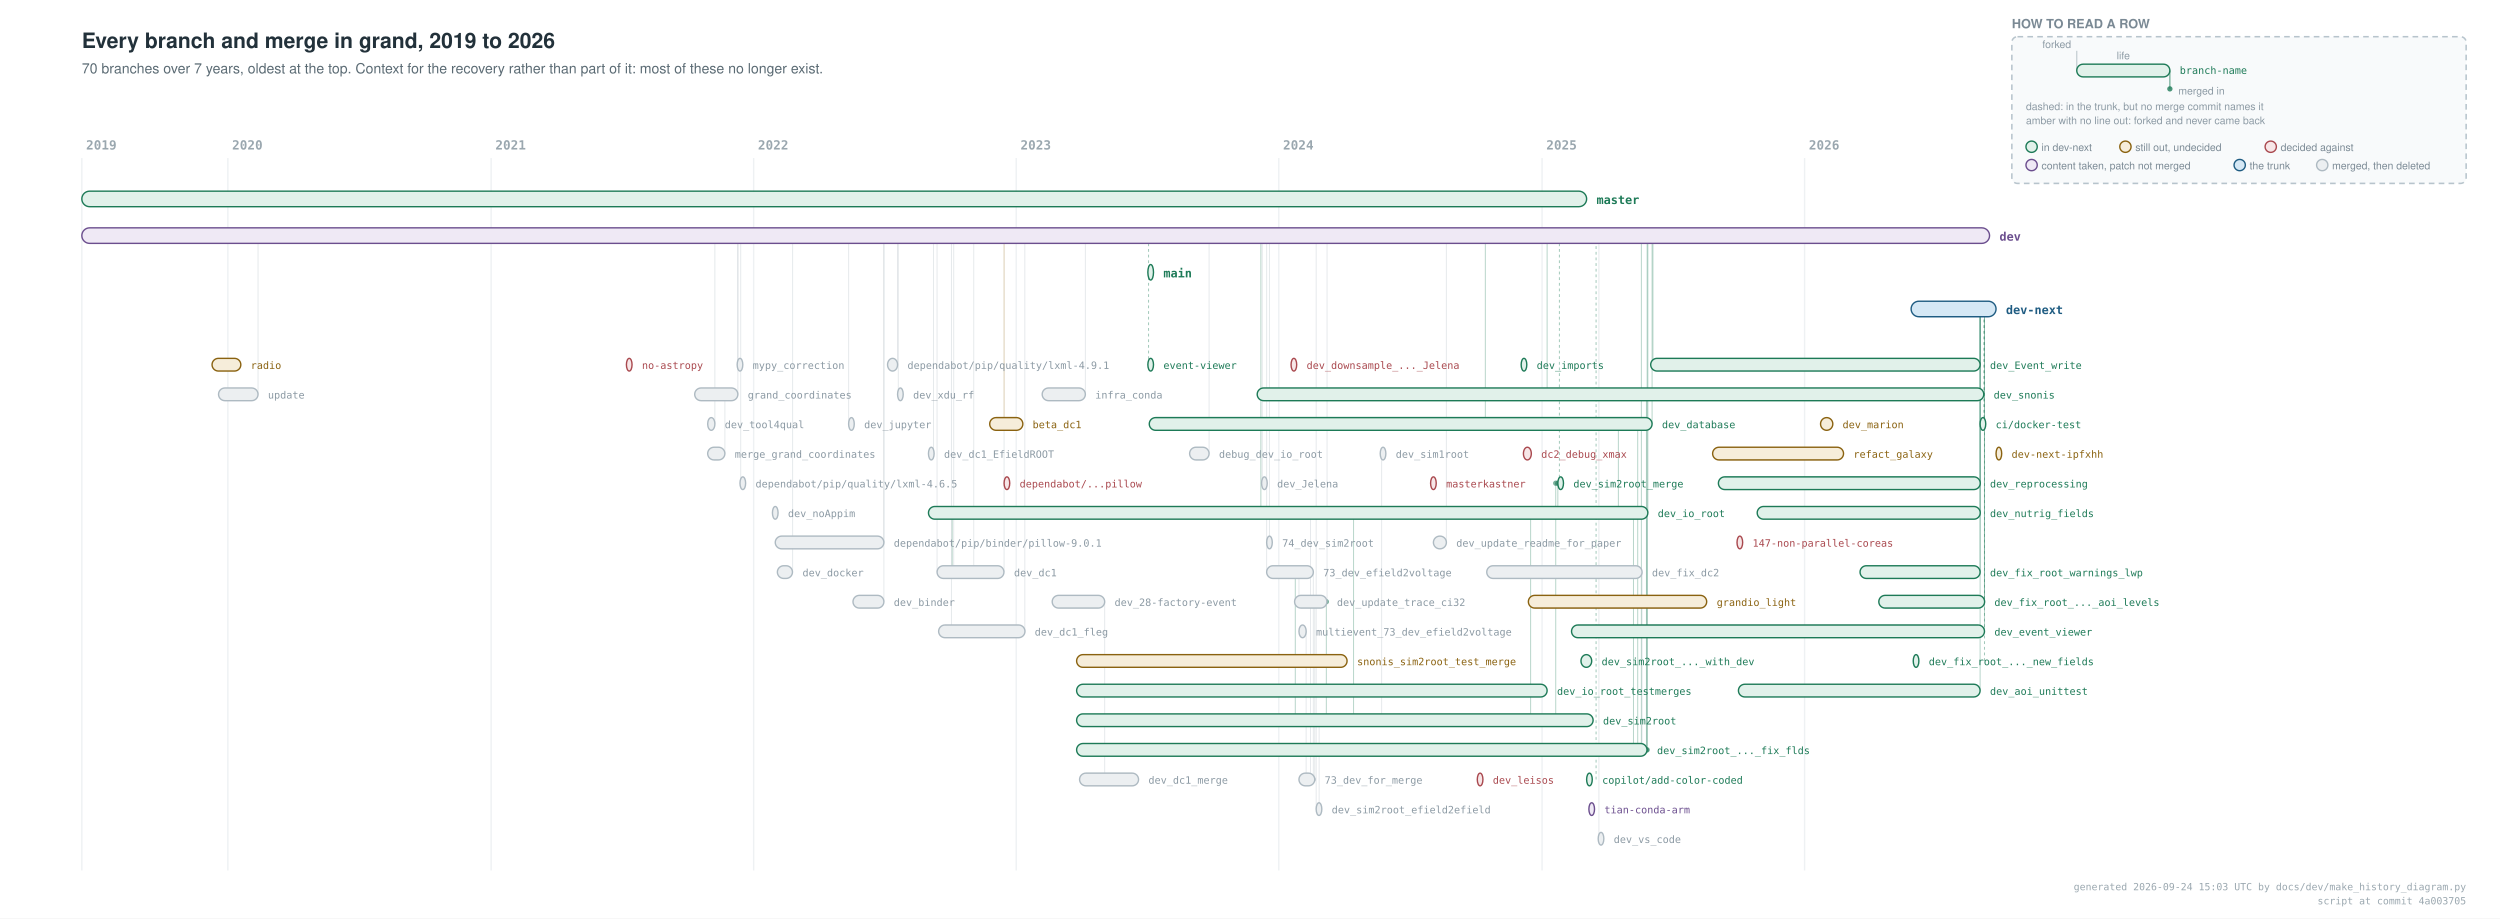
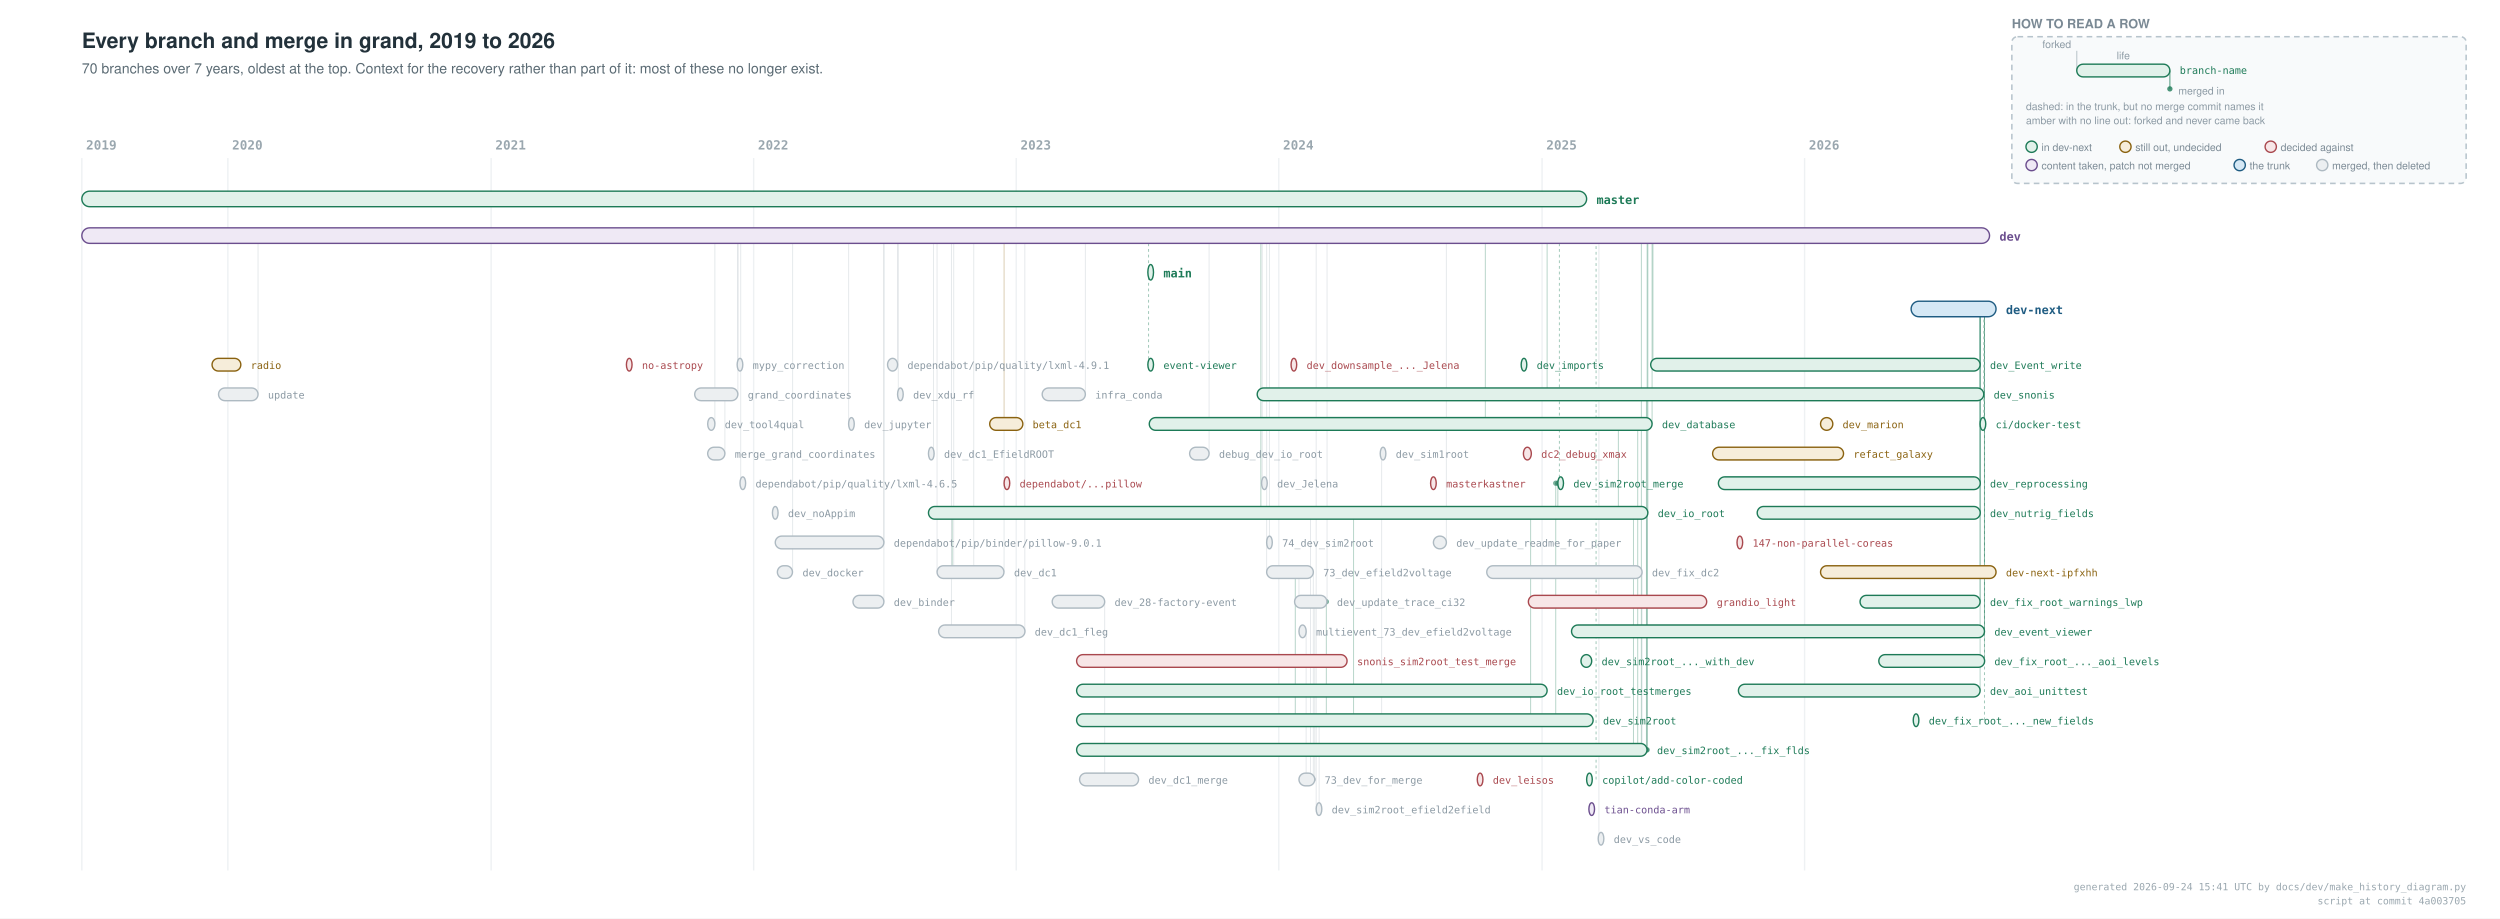
<svg xmlns="http://www.w3.org/2000/svg" viewBox="0 0 1772 651" width="1772" height="651" font-family="IBM Plex Sans, Helvetica, Arial, sans-serif">
  <rect width="1772" height="651" fill="#FFFFFF" />
  <text x="58" y="34" font-size="15" font-weight="600" fill="#22313A">Every branch and merge in grand, 2019 to 2026</text>
  <text x="58" y="52" font-size="10" fill="#5A6A73">70 branches over 7 years, oldest at the top. Context for the recovery rather than part of it: most of these no longer exist.</text>
  <line x1="58.0" y1="112" x2="58.0" y2="617" stroke="#EEF1F3" stroke-width="1" />
  <text x="61.0" y="106" font-family="IBM Plex Mono, monospace" font-size="9" font-weight="600" fill="#9AA7AF">2019</text>
  <line x1="161.5" y1="112" x2="161.5" y2="617" stroke="#EEF1F3" stroke-width="1" />
  <text x="164.5" y="106" font-family="IBM Plex Mono, monospace" font-size="9" font-weight="600" fill="#9AA7AF">2020</text>
  <line x1="348.1" y1="112" x2="348.1" y2="617" stroke="#EEF1F3" stroke-width="1" />
  <text x="351.1" y="106" font-family="IBM Plex Mono, monospace" font-size="9" font-weight="600" fill="#9AA7AF">2021</text>
  <line x1="534.2" y1="112" x2="534.2" y2="617" stroke="#EEF1F3" stroke-width="1" />
  <text x="537.2" y="106" font-family="IBM Plex Mono, monospace" font-size="9" font-weight="600" fill="#9AA7AF">2022</text>
  <line x1="720.3" y1="112" x2="720.3" y2="617" stroke="#EEF1F3" stroke-width="1" />
  <text x="723.3" y="106" font-family="IBM Plex Mono, monospace" font-size="9" font-weight="600" fill="#9AA7AF">2023</text>
  <line x1="906.4" y1="112" x2="906.4" y2="617" stroke="#EEF1F3" stroke-width="1" />
  <text x="909.4" y="106" font-family="IBM Plex Mono, monospace" font-size="9" font-weight="600" fill="#9AA7AF">2024</text>
  <line x1="1093.0" y1="112" x2="1093.0" y2="617" stroke="#EEF1F3" stroke-width="1" />
  <text x="1096.0" y="106" font-family="IBM Plex Mono, monospace" font-size="9" font-weight="600" fill="#9AA7AF">2025</text>
  <line x1="1279.1" y1="112" x2="1279.1" y2="617" stroke="#EEF1F3" stroke-width="1" />
  <text x="1282.1" y="106" font-family="IBM Plex Mono, monospace" font-size="9" font-weight="600" fill="#9AA7AF">2026</text>
  <path d="M 182.9 279.5 L 182.9 167.0" stroke="#AEBAC2" stroke-width="0.7" fill="none" opacity="0.32" />
  <circle cx="182.9" cy="167.0" r="1.9" fill="#AEBAC2" opacity="0.6" />
  <path d="M 506.7 300.5 L 506.7 167.0" stroke="#AEBAC2" stroke-width="0.7" fill="none" opacity="0.32" />
  <circle cx="506.7" cy="167.0" r="1.9" fill="#AEBAC2" opacity="0.6" />
  <path d="M 523.0 279.5 L 523.0 167.0" stroke="#AEBAC2" stroke-width="0.7" fill="none" opacity="0.32" />
  <circle cx="523.0" cy="167.0" r="1.9" fill="#AEBAC2" opacity="0.6" />
  <path d="M 513.8 321.5 L 513.8 279.5" stroke="#AEBAC2" stroke-width="0.7" fill="none" opacity="0.32" />
  <circle cx="513.8" cy="279.5" r="1.9" fill="#AEBAC2" opacity="0.6" />
  <path d="M 523.0 258.5 L 523.0 167.0" stroke="#AEBAC2" stroke-width="0.7" fill="none" opacity="0.32" />
  <circle cx="523.0" cy="167.0" r="1.9" fill="#AEBAC2" opacity="0.6" />
  <path d="M 525.0 342.5 L 525.0 167.0" stroke="#AEBAC2" stroke-width="0.7" fill="none" opacity="0.32" />
  <circle cx="525.0" cy="167.0" r="1.9" fill="#AEBAC2" opacity="0.6" />
  <path d="M 561.8 405.5 L 561.8 167.0" stroke="#AEBAC2" stroke-width="0.7" fill="none" opacity="0.32" />
  <circle cx="561.8" cy="167.0" r="1.9" fill="#AEBAC2" opacity="0.6" />
  <path d="M 601.5 300.5 L 601.5 167.0" stroke="#AEBAC2" stroke-width="0.7" fill="none" opacity="0.32" />
  <circle cx="601.5" cy="167.0" r="1.9" fill="#AEBAC2" opacity="0.6" />
  <path d="M 626.5 426.5 L 626.5 167.0" stroke="#AEBAC2" stroke-width="0.7" fill="none" opacity="0.32" />
  <circle cx="626.5" cy="167.0" r="1.9" fill="#AEBAC2" opacity="0.6" />
  <path d="M 626.5 384.5 L 626.5 167.0" stroke="#AEBAC2" stroke-width="0.7" fill="none" opacity="0.32" />
  <circle cx="626.5" cy="167.0" r="1.9" fill="#AEBAC2" opacity="0.6" />
  <path d="M 636.2 258.5 L 636.2 167.0" stroke="#AEBAC2" stroke-width="0.7" fill="none" opacity="0.32" />
  <circle cx="636.2" cy="167.0" r="1.9" fill="#AEBAC2" opacity="0.6" />
  <path d="M 636.7 279.5 L 636.7 167.0" stroke="#AEBAC2" stroke-width="0.7" fill="none" opacity="0.32" />
  <circle cx="636.7" cy="167.0" r="1.9" fill="#AEBAC2" opacity="0.6" />
  <path d="M 674.9 363.5 L 674.9 405.5" stroke="#1D7A57" stroke-width="0.7" fill="none" opacity="0.32" />
  <circle cx="674.9" cy="405.5" r="1.9" fill="#1D7A57" opacity="0.6" />
  <path d="M 661.7 321.5 L 661.7 167.0" stroke="#AEBAC2" stroke-width="0.7" fill="none" opacity="0.32" />
  <circle cx="661.7" cy="167.0" r="1.9" fill="#AEBAC2" opacity="0.6" />
  <path d="M 664.2 405.5 L 664.2 167.0" stroke="#AEBAC2" stroke-width="0.7" fill="none" opacity="0.32" />
  <circle cx="664.2" cy="167.0" r="1.9" fill="#AEBAC2" opacity="0.6" />
  <path d="M 674.4 447.5 L 674.4 167.0" stroke="#AEBAC2" stroke-width="0.7" fill="none" opacity="0.32" />
  <circle cx="674.4" cy="167.0" r="1.9" fill="#AEBAC2" opacity="0.6" />
  <path d="M 676.0 405.5 L 676.0 167.0" stroke="#AEBAC2" stroke-width="0.7" fill="none" opacity="0.32" />
  <circle cx="676.0" cy="167.0" r="1.9" fill="#AEBAC2" opacity="0.6" />
  <path d="M 690.2 405.5 L 690.2 167.0" stroke="#AEBAC2" stroke-width="0.7" fill="none" opacity="0.32" />
  <circle cx="690.2" cy="167.0" r="1.9" fill="#AEBAC2" opacity="0.6" />
  <path d="M 711.7 405.5 L 711.7 300.5" stroke="#AEBAC2" stroke-width="0.7" fill="none" opacity="0.32" />
  <circle cx="711.7" cy="300.5" r="1.9" fill="#AEBAC2" opacity="0.6" />
  <path d="M 711.7 300.5 L 711.7 167.0" stroke="#8A6210" stroke-width="0.7" fill="none" opacity="0.32" />
  <circle cx="711.7" cy="167.0" r="1.9" fill="#8A6210" opacity="0.6" />
  <path d="M 726.4 447.5 L 726.4 167.0" stroke="#AEBAC2" stroke-width="0.7" fill="none" opacity="0.32" />
  <circle cx="726.4" cy="167.0" r="1.9" fill="#AEBAC2" opacity="0.6" />
  <path d="M 769.3 279.5 L 769.3 167.0" stroke="#AEBAC2" stroke-width="0.7" fill="none" opacity="0.32" />
  <circle cx="769.3" cy="167.0" r="1.9" fill="#AEBAC2" opacity="0.6" />
  <path d="M 783.0 426.5 L 783.0 552.5" stroke="#AEBAC2" stroke-width="0.7" fill="none" opacity="0.32" />
  <circle cx="783.0" cy="552.5" r="1.9" fill="#AEBAC2" opacity="0.6" />
  <path d="M 1084.9 510.5 L 1084.9 363.5" stroke="#1D7A57" stroke-width="0.7" fill="none" opacity="0.32" />
  <circle cx="1084.9" cy="363.5" r="1.9" fill="#1D7A57" opacity="0.6" />
  <path d="M 1147.1 363.5 L 1147.1 300.5" stroke="#1D7A57" stroke-width="0.7" fill="none" opacity="0.32" />
  <circle cx="1147.1" cy="300.5" r="1.9" fill="#1D7A57" opacity="0.6" />
  <path d="M 857.0 321.5 L 857.0 167.0" stroke="#AEBAC2" stroke-width="0.7" fill="none" opacity="0.32" />
  <circle cx="857.0" cy="167.0" r="1.9" fill="#AEBAC2" opacity="0.6" />
  <path d="M 893.7 363.5 L 893.7 167.0" stroke="#1D7A57" stroke-width="0.7" fill="none" opacity="0.32" />
  <circle cx="893.7" cy="167.0" r="1.9" fill="#1D7A57" opacity="0.6" />
  <path d="M 894.7 342.5 L 894.7 167.0" stroke="#AEBAC2" stroke-width="0.7" fill="none" opacity="0.32" />
  <circle cx="894.7" cy="167.0" r="1.9" fill="#AEBAC2" opacity="0.6" />
  <path d="M 897.8 405.5 L 897.8 167.0" stroke="#AEBAC2" stroke-width="0.7" fill="none" opacity="0.32" />
  <circle cx="897.8" cy="167.0" r="1.9" fill="#AEBAC2" opacity="0.6" />
  <path d="M 899.8 384.5 L 899.8 167.0" stroke="#AEBAC2" stroke-width="0.7" fill="none" opacity="0.32" />
  <circle cx="899.8" cy="167.0" r="1.9" fill="#AEBAC2" opacity="0.6" />
  <path d="M 1052.8 300.5 L 1052.8 167.0" stroke="#1D7A57" stroke-width="0.7" fill="none" opacity="0.32" />
  <circle cx="1052.8" cy="167.0" r="1.9" fill="#1D7A57" opacity="0.6" />
  <path d="M 918.1 510.5 L 918.1 405.5" stroke="#1D7A57" stroke-width="0.7" fill="none" opacity="0.32" />
  <circle cx="918.1" cy="405.5" r="1.9" fill="#1D7A57" opacity="0.6" />
  <path d="M 920.7 405.5 L 920.7 426.5" stroke="#AEBAC2" stroke-width="0.7" fill="none" opacity="0.32" />
  <circle cx="920.7" cy="426.5" r="1.9" fill="#AEBAC2" opacity="0.6" />
  <path d="M 925.8 447.5 L 925.8 552.5" stroke="#AEBAC2" stroke-width="0.7" fill="none" opacity="0.32" />
  <circle cx="925.8" cy="552.5" r="1.9" fill="#AEBAC2" opacity="0.6" />
  <path d="M 928.9 552.5 L 928.9 363.5" stroke="#AEBAC2" stroke-width="0.7" fill="none" opacity="0.32" />
  <circle cx="928.9" cy="363.5" r="1.9" fill="#AEBAC2" opacity="0.6" />
  <path d="M 930.9 405.5 L 930.9 552.5" stroke="#AEBAC2" stroke-width="0.7" fill="none" opacity="0.32" />
  <circle cx="930.9" cy="552.5" r="1.9" fill="#AEBAC2" opacity="0.6" />
  <path d="M 931.9 552.5 L 931.9 426.5" stroke="#AEBAC2" stroke-width="0.7" fill="none" opacity="0.32" />
  <circle cx="931.9" cy="426.5" r="1.9" fill="#AEBAC2" opacity="0.6" />
  <path d="M 940.1 510.5 L 940.1 426.5" stroke="#1D7A57" stroke-width="0.7" fill="none" opacity="0.32" />
  <circle cx="940.1" cy="426.5" r="1.9" fill="#1D7A57" opacity="0.6" />
  <path d="M 932.9 573.5 L 932.9 167.0" stroke="#AEBAC2" stroke-width="0.7" fill="none" opacity="0.32" />
  <circle cx="932.9" cy="167.0" r="1.9" fill="#AEBAC2" opacity="0.6" />
  <path d="M 935.0 573.5 L 935.0 510.5" stroke="#AEBAC2" stroke-width="0.7" fill="none" opacity="0.32" />
  <circle cx="935.0" cy="510.5" r="1.9" fill="#AEBAC2" opacity="0.6" />
  <path d="M 940.6 426.5 L 940.6 167.0" stroke="#AEBAC2" stroke-width="0.7" fill="none" opacity="0.32" />
  <circle cx="940.6" cy="167.0" r="1.9" fill="#AEBAC2" opacity="0.6" />
  <path d="M 959.4 363.5 L 959.4 510.5" stroke="#1D7A57" stroke-width="0.7" fill="none" opacity="0.32" />
  <circle cx="959.4" cy="510.5" r="1.9" fill="#1D7A57" opacity="0.6" />
  <path d="M 979.3 321.5 L 979.3 510.5" stroke="#AEBAC2" stroke-width="0.7" fill="none" opacity="0.32" />
  <circle cx="979.3" cy="510.5" r="1.9" fill="#AEBAC2" opacity="0.6" />
  <path d="M 1025.2 384.5 L 1025.2 167.0" stroke="#AEBAC2" stroke-width="0.7" fill="none" opacity="0.32" />
  <circle cx="1025.2" cy="167.0" r="1.9" fill="#AEBAC2" opacity="0.6" />
  <path d="M 1096.6 279.5 L 1096.6 167.0" stroke="#1D7A57" stroke-width="0.7" fill="none" opacity="0.32" />
  <circle cx="1096.6" cy="167.0" r="1.9" fill="#1D7A57" opacity="0.6" />
  <path d="M 1104.2 363.5 L 1104.2 342.5" stroke="#1D7A57" stroke-width="0.7" fill="none" opacity="0.32" />
  <circle cx="1104.2" cy="342.5" r="1.9" fill="#1D7A57" opacity="0.6" />
  <path d="M 1102.7 510.5 L 1102.7 342.5" stroke="#1D7A57" stroke-width="0.7" fill="none" opacity="0.32" />
  <circle cx="1102.7" cy="342.5" r="1.9" fill="#1D7A57" opacity="0.6" />
  <path d="M 1167.5 363.5 L 1167.5 531.5" stroke="#1D7A57" stroke-width="0.7" fill="none" opacity="0.32" />
  <circle cx="1167.5" cy="531.5" r="1.9" fill="#1D7A57" opacity="0.6" />
  <path d="M 1167.0 279.5 L 1167.0 531.5" stroke="#1D7A57" stroke-width="0.7" fill="none" opacity="0.32" />
  <circle cx="1167.0" cy="531.5" r="1.9" fill="#1D7A57" opacity="0.6" />
  <path d="M 1133.3 594.5 L 1133.3 167.0" stroke="#AEBAC2" stroke-width="0.7" fill="none" opacity="0.32" />
  <circle cx="1133.3" cy="167.0" r="1.9" fill="#AEBAC2" opacity="0.6" />
  <path d="M 1157.8 531.5 L 1157.8 363.5" stroke="#1D7A57" stroke-width="0.7" fill="none" opacity="0.32" />
  <circle cx="1157.8" cy="363.5" r="1.9" fill="#1D7A57" opacity="0.6" />
  <path d="M 1160.8 531.5 L 1160.8 300.5" stroke="#1D7A57" stroke-width="0.7" fill="none" opacity="0.32" />
  <circle cx="1160.8" cy="300.5" r="1.9" fill="#1D7A57" opacity="0.6" />
  <path d="M 1163.4 531.5 L 1163.4 167.0" stroke="#1D7A57" stroke-width="0.7" fill="none" opacity="0.32" />
  <circle cx="1163.4" cy="167.0" r="1.9" fill="#1D7A57" opacity="0.6" />
  <path d="M 1163.9 405.5 L 1163.9 531.5" stroke="#AEBAC2" stroke-width="0.7" fill="none" opacity="0.32" />
  <circle cx="1163.9" cy="531.5" r="1.9" fill="#AEBAC2" opacity="0.6" />
  <path d="M 1167.5 531.5 L 1167.5 167.0" stroke="#1D7A57" stroke-width="0.7" fill="none" opacity="0.32" />
  <circle cx="1167.5" cy="167.0" r="1.9" fill="#1D7A57" opacity="0.6" />
  <path d="M 1168.0 363.5 L 1168.0 167.0" stroke="#1D7A57" stroke-width="0.7" fill="none" opacity="0.32" />
  <circle cx="1168.0" cy="167.0" r="1.9" fill="#1D7A57" opacity="0.6" />
  <path d="M 1171.6 258.5 L 1171.6 167.0" stroke="#1D7A57" stroke-width="0.7" fill="none" opacity="0.32" />
  <circle cx="1171.6" cy="167.0" r="1.9" fill="#1D7A57" opacity="0.6" />
  <path d="M 1171.0 300.5 L 1171.0 167.0" stroke="#1D7A57" stroke-width="0.7" fill="none" opacity="0.32" />
  <circle cx="1171.0" cy="167.0" r="1.9" fill="#1D7A57" opacity="0.6" />
-   <path d="M 1403.5 405.5 L 1403.5 219.0" stroke="#1D7A57" stroke-width="0.7" fill="none" opacity="0.32" />
+   <path d="M 1403.5 426.5 L 1403.5 219.0" stroke="#1D7A57" stroke-width="0.7" fill="none" opacity="0.32" />
  <circle cx="1403.5" cy="219.0" r="1.9" fill="#1D7A57" opacity="0.6" />
  <path d="M 1403.5 363.5 L 1403.5 219.0" stroke="#1D7A57" stroke-width="0.7" fill="none" opacity="0.32" />
  <circle cx="1403.5" cy="219.0" r="1.9" fill="#1D7A57" opacity="0.6" />
  <path d="M 1403.5 342.5 L 1403.5 219.0" stroke="#1D7A57" stroke-width="0.7" fill="none" opacity="0.32" />
  <circle cx="1403.5" cy="219.0" r="1.9" fill="#1D7A57" opacity="0.6" />
  <path d="M 1403.5 258.5 L 1403.5 219.0" stroke="#1D7A57" stroke-width="0.7" fill="none" opacity="0.32" />
  <circle cx="1403.5" cy="219.0" r="1.9" fill="#1D7A57" opacity="0.6" />
  <path d="M 1403.5 489.5 L 1403.5 219.0" stroke="#1D7A57" stroke-width="0.7" fill="none" opacity="0.32" />
  <circle cx="1403.5" cy="219.0" r="1.9" fill="#1D7A57" opacity="0.6" />
-   <path d="M 1406.6 426.5 L 1406.6 219.0" stroke="#1D7A57" stroke-width="0.7" fill="none" opacity="0.32" />
+   <path d="M 1406.6 468.5 L 1406.6 219.0" stroke="#1D7A57" stroke-width="0.7" fill="none" opacity="0.32" />
  <circle cx="1406.6" cy="219.0" r="1.9" fill="#1D7A57" opacity="0.6" />
  <path d="M 1406.6 447.5 L 1406.6 219.0" stroke="#1D7A57" stroke-width="0.7" fill="none" opacity="0.32" />
  <circle cx="1406.6" cy="219.0" r="1.9" fill="#1D7A57" opacity="0.6" />
  <path d="M 814.1 258.5 L 814.1 167.0" stroke="#1D7A57" stroke-width="0.7" stroke-dasharray="2 2" fill="none" opacity="0.42" />
  <path d="M 1105.3 342.5 L 1105.3 167.0" stroke="#1D7A57" stroke-width="0.7" stroke-dasharray="2 2" fill="none" opacity="0.42" />
  <path d="M 1131.3 552.5 L 1131.3 167.0" stroke="#1D7A57" stroke-width="0.7" stroke-dasharray="2 2" fill="none" opacity="0.42" />
-   <path d="M 1406.6 468.5 L 1406.6 219.0" stroke="#1D7A57" stroke-width="0.7" stroke-dasharray="2 2" fill="none" opacity="0.42" />
+   <path d="M 1406.6 510.5 L 1406.6 219.0" stroke="#1D7A57" stroke-width="0.7" stroke-dasharray="2 2" fill="none" opacity="0.42" />
  <path d="M 1406.1 300.5 L 1406.1 219.0" stroke="#1D7A57" stroke-width="0.7" stroke-dasharray="2 2" fill="none" opacity="0.42" />
  <rect x="58.0" y="135.5" width="1066.6" height="11" rx="5.5" fill="#E1F1EA" stroke="#1D7A57" stroke-width="1" />
  <text x="1131.6" y="144.6" font-family="IBM Plex Mono, monospace" font-size="8.4" font-weight="600" fill="#1D7A57">master</text>
  <rect x="58.0" y="161.5" width="1352.2" height="11" rx="5.5" fill="#EFE9F5" stroke="#6B4E8E" stroke-width="1" />
  <text x="1417.2" y="170.6" font-family="IBM Plex Mono, monospace" font-size="8.4" font-weight="600" fill="#6B4E8E">dev</text>
  <rect x="813.6" y="187.5" width="4.0" height="11" rx="5.5" fill="#E1F1EA" stroke="#1D7A57" stroke-width="1" />
  <text x="824.6" y="196.6" font-family="IBM Plex Mono, monospace" font-size="8.4" font-weight="600" fill="#1D7A57">main</text>
  <rect x="1354.6" y="213.5" width="60.2" height="11" rx="5.5" fill="#D5E8F5" stroke="#1F5C82" stroke-width="1" />
  <text x="1421.8" y="222.6" font-family="IBM Plex Mono, monospace" font-size="8.4" font-weight="600" fill="#1F5C82">dev-next</text>
  <rect x="150.3" y="254.0" width="20.4" height="9" rx="4.5" fill="#F6EDDA" stroke="#8A6210" stroke-width="1" />
  <text x="177.7" y="261.5" font-family="IBM Plex Mono, monospace" font-size="7.2" font-weight="500" fill="#8A6210">radio</text>
  <rect x="154.9" y="275.0" width="28.0" height="9" rx="4.5" fill="#ECEFF1" stroke="#AEBAC2" stroke-width="1" />
  <text x="189.9" y="282.5" font-family="IBM Plex Mono, monospace" font-size="7.2" font-weight="500" fill="#8B99A3">update</text>
  <rect x="444.0" y="254.0" width="4.0" height="9" rx="4.5" fill="#F7E6E7" stroke="#A9484E" stroke-width="1" />
  <text x="455.0" y="261.5" font-family="IBM Plex Mono, monospace" font-size="7.2" font-weight="500" fill="#A9484E">no-astropy</text>
  <rect x="492.4" y="275.0" width="30.6" height="9" rx="4.5" fill="#ECEFF1" stroke="#AEBAC2" stroke-width="1" />
  <text x="530.0" y="282.5" font-family="IBM Plex Mono, monospace" font-size="7.2" font-weight="500" fill="#8B99A3">grand_coordinates</text>
  <rect x="501.6" y="296.0" width="5.1" height="9" rx="4.5" fill="#ECEFF1" stroke="#AEBAC2" stroke-width="1" />
  <text x="513.7" y="303.5" font-family="IBM Plex Mono, monospace" font-size="7.2" font-weight="500" fill="#8B99A3">dev_tool4qual</text>
  <rect x="501.6" y="317.0" width="12.2" height="9" rx="4.5" fill="#ECEFF1" stroke="#AEBAC2" stroke-width="1" />
  <text x="520.8" y="324.5" font-family="IBM Plex Mono, monospace" font-size="7.2" font-weight="500" fill="#8B99A3">merge_grand_coordinates</text>
  <rect x="522.5" y="254.0" width="4.0" height="9" rx="4.5" fill="#ECEFF1" stroke="#AEBAC2" stroke-width="1" />
  <text x="533.5" y="261.5" font-family="IBM Plex Mono, monospace" font-size="7.2" font-weight="500" fill="#8B99A3">mypy_correction</text>
  <rect x="524.5" y="338.0" width="4.0" height="9" rx="4.5" fill="#ECEFF1" stroke="#AEBAC2" stroke-width="1" />
  <text x="535.5" y="345.5" font-family="IBM Plex Mono, monospace" font-size="7.2" font-weight="500" fill="#8B99A3">dependabot/pip/quality/lxml-4.6.5</text>
  <rect x="547.5" y="359.0" width="4.0" height="9" rx="4.5" fill="#ECEFF1" stroke="#AEBAC2" stroke-width="1" />
  <text x="558.5" y="366.5" font-family="IBM Plex Mono, monospace" font-size="7.2" font-weight="500" fill="#8B99A3">dev_noAppim</text>
  <rect x="549.5" y="380.0" width="77.0" height="9" rx="4.5" fill="#ECEFF1" stroke="#AEBAC2" stroke-width="1" />
  <text x="633.5" y="387.5" font-family="IBM Plex Mono, monospace" font-size="7.2" font-weight="500" fill="#8B99A3">dependabot/pip/binder/pillow-9.0.1</text>
  <rect x="551.0" y="401.0" width="10.7" height="9" rx="4.5" fill="#ECEFF1" stroke="#AEBAC2" stroke-width="1" />
  <text x="568.8" y="408.5" font-family="IBM Plex Mono, monospace" font-size="7.2" font-weight="500" fill="#8B99A3">dev_docker</text>
  <rect x="601.5" y="296.0" width="4.0" height="9" rx="4.5" fill="#ECEFF1" stroke="#AEBAC2" stroke-width="1" />
  <text x="612.5" y="303.5" font-family="IBM Plex Mono, monospace" font-size="7.2" font-weight="500" fill="#8B99A3">dev_jupyter</text>
  <rect x="604.6" y="422.0" width="21.9" height="9" rx="4.5" fill="#ECEFF1" stroke="#AEBAC2" stroke-width="1" />
  <text x="633.5" y="429.5" font-family="IBM Plex Mono, monospace" font-size="7.2" font-weight="500" fill="#8B99A3">dev_binder</text>
  <rect x="629.1" y="254.0" width="7.1" height="9" rx="4.5" fill="#ECEFF1" stroke="#AEBAC2" stroke-width="1" />
  <text x="643.2" y="261.5" font-family="IBM Plex Mono, monospace" font-size="7.2" font-weight="500" fill="#8B99A3">dependabot/pip/quality/lxml-4.9.1</text>
  <rect x="636.2" y="275.0" width="4.0" height="9" rx="4.5" fill="#ECEFF1" stroke="#AEBAC2" stroke-width="1" />
  <text x="647.2" y="282.5" font-family="IBM Plex Mono, monospace" font-size="7.2" font-weight="500" fill="#8B99A3">dev_xdu_rf</text>
  <rect x="658.1" y="317.0" width="4.0" height="9" rx="4.5" fill="#ECEFF1" stroke="#AEBAC2" stroke-width="1" />
  <text x="669.1" y="324.5" font-family="IBM Plex Mono, monospace" font-size="7.2" font-weight="500" fill="#8B99A3">dev_dc1_EfieldROOT</text>
  <rect x="658.1" y="359.0" width="509.9" height="9" rx="4.5" fill="#E1F1EA" stroke="#1D7A57" stroke-width="1" />
  <text x="1175.0" y="366.5" font-family="IBM Plex Mono, monospace" font-size="7.2" font-weight="500" fill="#1D7A57">dev_io_root</text>
  <rect x="664.2" y="401.0" width="47.4" height="9" rx="4.5" fill="#ECEFF1" stroke="#AEBAC2" stroke-width="1" />
  <text x="718.7" y="408.5" font-family="IBM Plex Mono, monospace" font-size="7.2" font-weight="500" fill="#8B99A3">dev_dc1</text>
  <rect x="665.3" y="443.0" width="61.2" height="9" rx="4.5" fill="#ECEFF1" stroke="#AEBAC2" stroke-width="1" />
  <text x="733.4" y="450.5" font-family="IBM Plex Mono, monospace" font-size="7.2" font-weight="500" fill="#8B99A3">dev_dc1_fleg</text>
  <rect x="701.5" y="296.0" width="23.5" height="9" rx="4.5" fill="#F6EDDA" stroke="#8A6210" stroke-width="1" />
  <text x="731.9" y="303.5" font-family="IBM Plex Mono, monospace" font-size="7.2" font-weight="500" fill="#8A6210">beta_dc1</text>
  <rect x="711.7" y="338.0" width="4.0" height="9" rx="4.5" fill="#F7E6E7" stroke="#A9484E" stroke-width="1" />
  <text x="722.7" y="345.5" font-family="IBM Plex Mono, monospace" font-size="7.2" font-weight="500" fill="#A9484E">dependabot/...pillow</text>
  <rect x="738.7" y="275.0" width="30.6" height="9" rx="4.5" fill="#ECEFF1" stroke="#AEBAC2" stroke-width="1" />
  <text x="776.3" y="282.5" font-family="IBM Plex Mono, monospace" font-size="7.2" font-weight="500" fill="#8B99A3">infra_conda</text>
  <rect x="745.8" y="422.0" width="37.2" height="9" rx="4.5" fill="#ECEFF1" stroke="#AEBAC2" stroke-width="1" />
  <text x="790.0" y="429.5" font-family="IBM Plex Mono, monospace" font-size="7.2" font-weight="500" fill="#8B99A3">dev_28-factory-event</text>
-   <rect x="763.1" y="464.0" width="191.7" height="9" rx="4.5" fill="#F6EDDA" stroke="#8A6210" stroke-width="1" />
-   <text x="961.9" y="471.5" font-family="IBM Plex Mono, monospace" font-size="7.2" font-weight="500" fill="#8A6210">snonis_sim2root_test_merge</text>
+   <rect x="763.1" y="464.0" width="191.7" height="9" rx="4.5" fill="#F7E6E7" stroke="#A9484E" stroke-width="1" />
+   <text x="961.9" y="471.5" font-family="IBM Plex Mono, monospace" font-size="7.2" font-weight="500" fill="#A9484E">snonis_sim2root_test_merge</text>
  <rect x="763.1" y="485.0" width="333.5" height="9" rx="4.5" fill="#E1F1EA" stroke="#1D7A57" stroke-width="1" />
  <text x="1103.6" y="492.5" font-family="IBM Plex Mono, monospace" font-size="7.2" font-weight="500" fill="#1D7A57">dev_io_root_testmerges</text>
  <rect x="763.1" y="506.0" width="366.1" height="9" rx="4.5" fill="#E1F1EA" stroke="#1D7A57" stroke-width="1" />
  <text x="1136.2" y="513.5" font-family="IBM Plex Mono, monospace" font-size="7.2" font-weight="500" fill="#1D7A57">dev_sim2root</text>
  <rect x="763.1" y="527.0" width="404.3" height="9" rx="4.5" fill="#E1F1EA" stroke="#1D7A57" stroke-width="1" />
  <text x="1174.5" y="534.5" font-family="IBM Plex Mono, monospace" font-size="7.2" font-weight="500" fill="#1D7A57">dev_sim2root_..._fix_flds</text>
  <rect x="765.2" y="548.0" width="41.8" height="9" rx="4.5" fill="#ECEFF1" stroke="#AEBAC2" stroke-width="1" />
  <text x="814.0" y="555.5" font-family="IBM Plex Mono, monospace" font-size="7.2" font-weight="500" fill="#8B99A3">dev_dc1_merge</text>
  <rect x="813.6" y="254.0" width="4.0" height="9" rx="4.5" fill="#E1F1EA" stroke="#1D7A57" stroke-width="1" />
  <text x="824.6" y="261.5" font-family="IBM Plex Mono, monospace" font-size="7.2" font-weight="500" fill="#1D7A57">event-viewer</text>
  <rect x="814.6" y="296.0" width="356.4" height="9" rx="4.5" fill="#E1F1EA" stroke="#1D7A57" stroke-width="1" />
  <text x="1178.0" y="303.5" font-family="IBM Plex Mono, monospace" font-size="7.2" font-weight="500" fill="#1D7A57">dev_database</text>
  <rect x="843.2" y="317.0" width="13.8" height="9" rx="4.5" fill="#ECEFF1" stroke="#AEBAC2" stroke-width="1" />
  <text x="864.0" y="324.5" font-family="IBM Plex Mono, monospace" font-size="7.2" font-weight="500" fill="#8B99A3">debug_dev_io_root</text>
  <rect x="891.1" y="275.0" width="515.0" height="9" rx="4.5" fill="#E1F1EA" stroke="#1D7A57" stroke-width="1" />
  <text x="1413.1" y="282.5" font-family="IBM Plex Mono, monospace" font-size="7.2" font-weight="500" fill="#1D7A57">dev_snonis</text>
  <rect x="894.2" y="338.0" width="4.0" height="9" rx="4.5" fill="#ECEFF1" stroke="#AEBAC2" stroke-width="1" />
  <text x="905.2" y="345.5" font-family="IBM Plex Mono, monospace" font-size="7.2" font-weight="500" fill="#8B99A3">dev_Jelena</text>
  <rect x="897.8" y="380.0" width="4.0" height="9" rx="4.5" fill="#ECEFF1" stroke="#AEBAC2" stroke-width="1" />
  <text x="908.8" y="387.5" font-family="IBM Plex Mono, monospace" font-size="7.2" font-weight="500" fill="#8B99A3">74_dev_sim2root</text>
  <rect x="897.8" y="401.0" width="33.1" height="9" rx="4.5" fill="#ECEFF1" stroke="#AEBAC2" stroke-width="1" />
  <text x="937.9" y="408.5" font-family="IBM Plex Mono, monospace" font-size="7.2" font-weight="500" fill="#8B99A3">73_dev_efield2voltage</text>
  <rect x="915.1" y="254.0" width="4.0" height="9" rx="4.5" fill="#F7E6E7" stroke="#A9484E" stroke-width="1" />
  <text x="926.1" y="261.5" font-family="IBM Plex Mono, monospace" font-size="7.2" font-weight="500" fill="#A9484E">dev_downsample_..._Jelena</text>
  <rect x="917.6" y="422.0" width="22.9" height="9" rx="4.5" fill="#ECEFF1" stroke="#AEBAC2" stroke-width="1" />
  <text x="947.6" y="429.5" font-family="IBM Plex Mono, monospace" font-size="7.2" font-weight="500" fill="#8B99A3">dev_update_trace_ci32</text>
  <rect x="920.7" y="443.0" width="5.1" height="9" rx="4.5" fill="#ECEFF1" stroke="#AEBAC2" stroke-width="1" />
  <text x="932.8" y="450.5" font-family="IBM Plex Mono, monospace" font-size="7.2" font-weight="500" fill="#8B99A3">multievent_73_dev_efield2voltage</text>
  <rect x="920.7" y="548.0" width="11.2" height="9" rx="4.5" fill="#ECEFF1" stroke="#AEBAC2" stroke-width="1" />
  <text x="938.9" y="555.5" font-family="IBM Plex Mono, monospace" font-size="7.2" font-weight="500" fill="#8B99A3">73_dev_for_merge</text>
  <rect x="932.9" y="569.0" width="4.0" height="9" rx="4.5" fill="#ECEFF1" stroke="#AEBAC2" stroke-width="1" />
  <text x="943.9" y="576.5" font-family="IBM Plex Mono, monospace" font-size="7.2" font-weight="500" fill="#8B99A3">dev_sim2root_efield2efield</text>
  <rect x="978.3" y="317.0" width="4.0" height="9" rx="4.5" fill="#ECEFF1" stroke="#AEBAC2" stroke-width="1" />
  <text x="989.3" y="324.5" font-family="IBM Plex Mono, monospace" font-size="7.2" font-weight="500" fill="#8B99A3">dev_sim1root</text>
  <rect x="1014.0" y="338.0" width="4.0" height="9" rx="4.5" fill="#F7E6E7" stroke="#A9484E" stroke-width="1" />
  <text x="1025.0" y="345.5" font-family="IBM Plex Mono, monospace" font-size="7.2" font-weight="500" fill="#A9484E">masterkastner</text>
  <rect x="1016.0" y="380.0" width="9.2" height="9" rx="4.5" fill="#ECEFF1" stroke="#AEBAC2" stroke-width="1" />
  <text x="1032.2" y="387.5" font-family="IBM Plex Mono, monospace" font-size="7.2" font-weight="500" fill="#8B99A3">dev_update_readme_for_paper</text>
  <rect x="1047.1" y="548.0" width="4.0" height="9" rx="4.5" fill="#F7E6E7" stroke="#A9484E" stroke-width="1" />
  <text x="1058.1" y="555.5" font-family="IBM Plex Mono, monospace" font-size="7.2" font-weight="500" fill="#A9484E">dev_leisos</text>
  <rect x="1053.8" y="401.0" width="110.1" height="9" rx="4.5" fill="#ECEFF1" stroke="#AEBAC2" stroke-width="1" />
  <text x="1170.9" y="408.5" font-family="IBM Plex Mono, monospace" font-size="7.2" font-weight="500" fill="#8B99A3">dev_fix_dc2</text>
  <rect x="1078.2" y="254.0" width="4.0" height="9" rx="4.5" fill="#E1F1EA" stroke="#1D7A57" stroke-width="1" />
  <text x="1089.2" y="261.5" font-family="IBM Plex Mono, monospace" font-size="7.2" font-weight="500" fill="#1D7A57">dev_imports</text>
  <rect x="1079.8" y="317.0" width="5.6" height="9" rx="4.5" fill="#F7E6E7" stroke="#A9484E" stroke-width="1" />
  <text x="1092.4" y="324.5" font-family="IBM Plex Mono, monospace" font-size="7.2" font-weight="500" fill="#A9484E">dc2_debug_xmax</text>
-   <rect x="1083.3" y="422.0" width="126.4" height="9" rx="4.5" fill="#F6EDDA" stroke="#8A6210" stroke-width="1" />
-   <text x="1216.8" y="429.5" font-family="IBM Plex Mono, monospace" font-size="7.2" font-weight="500" fill="#8A6210">grandio_light</text>
+   <rect x="1083.3" y="422.0" width="126.4" height="9" rx="4.5" fill="#F7E6E7" stroke="#A9484E" stroke-width="1" />
+   <text x="1216.8" y="429.5" font-family="IBM Plex Mono, monospace" font-size="7.2" font-weight="500" fill="#A9484E">grandio_light</text>
  <rect x="1104.2" y="338.0" width="4.0" height="9" rx="4.5" fill="#E1F1EA" stroke="#1D7A57" stroke-width="1" />
  <text x="1115.2" y="345.5" font-family="IBM Plex Mono, monospace" font-size="7.2" font-weight="500" fill="#1D7A57">dev_sim2root_merge</text>
  <rect x="1113.9" y="443.0" width="292.7" height="9" rx="4.5" fill="#E1F1EA" stroke="#1D7A57" stroke-width="1" />
  <text x="1413.6" y="450.5" font-family="IBM Plex Mono, monospace" font-size="7.2" font-weight="500" fill="#1D7A57">dev_event_viewer</text>
  <rect x="1120.6" y="464.0" width="7.6" height="9" rx="4.5" fill="#E1F1EA" stroke="#1D7A57" stroke-width="1" />
  <text x="1135.2" y="471.5" font-family="IBM Plex Mono, monospace" font-size="7.2" font-weight="500" fill="#1D7A57">dev_sim2root_..._with_dev</text>
  <rect x="1124.6" y="548.0" width="4.0" height="9" rx="4.5" fill="#E1F1EA" stroke="#1D7A57" stroke-width="1" />
  <text x="1135.6" y="555.5" font-family="IBM Plex Mono, monospace" font-size="7.2" font-weight="500" fill="#1D7A57">copilot/add-color-coded</text>
  <rect x="1126.2" y="569.0" width="4.0" height="9" rx="4.5" fill="#EFE9F5" stroke="#6B4E8E" stroke-width="1" />
  <text x="1137.2" y="576.5" font-family="IBM Plex Mono, monospace" font-size="7.2" font-weight="500" fill="#6B4E8E">tian-conda-arm</text>
  <rect x="1132.8" y="590.0" width="4.0" height="9" rx="4.5" fill="#ECEFF1" stroke="#AEBAC2" stroke-width="1" />
  <text x="1143.8" y="597.5" font-family="IBM Plex Mono, monospace" font-size="7.2" font-weight="500" fill="#8B99A3">dev_vs_code</text>
  <rect x="1170.0" y="254.0" width="233.5" height="9" rx="4.5" fill="#E1F1EA" stroke="#1D7A57" stroke-width="1" />
  <text x="1410.5" y="261.5" font-family="IBM Plex Mono, monospace" font-size="7.2" font-weight="500" fill="#1D7A57">dev_Event_write</text>
  <rect x="1213.9" y="317.0" width="92.8" height="9" rx="4.5" fill="#F6EDDA" stroke="#8A6210" stroke-width="1" />
  <text x="1313.7" y="324.5" font-family="IBM Plex Mono, monospace" font-size="7.2" font-weight="500" fill="#8A6210">refact_galaxy</text>
  <rect x="1218.0" y="338.0" width="185.6" height="9" rx="4.5" fill="#E1F1EA" stroke="#1D7A57" stroke-width="1" />
  <text x="1410.5" y="345.5" font-family="IBM Plex Mono, monospace" font-size="7.2" font-weight="500" fill="#1D7A57">dev_reprocessing</text>
  <rect x="1231.2" y="380.0" width="4.0" height="9" rx="4.5" fill="#F7E6E7" stroke="#A9484E" stroke-width="1" />
  <text x="1242.2" y="387.5" font-family="IBM Plex Mono, monospace" font-size="7.2" font-weight="500" fill="#A9484E">147-non-parallel-coreas</text>
  <rect x="1232.2" y="485.0" width="171.3" height="9" rx="4.5" fill="#E1F1EA" stroke="#1D7A57" stroke-width="1" />
  <text x="1410.5" y="492.5" font-family="IBM Plex Mono, monospace" font-size="7.2" font-weight="500" fill="#1D7A57">dev_aoi_unittest</text>
  <rect x="1245.5" y="359.0" width="158.1" height="9" rx="4.5" fill="#E1F1EA" stroke="#1D7A57" stroke-width="1" />
  <text x="1410.5" y="366.5" font-family="IBM Plex Mono, monospace" font-size="7.2" font-weight="500" fill="#1D7A57">dev_nutrig_fields</text>
  <rect x="1290.4" y="296.0" width="8.7" height="9" rx="4.5" fill="#F6EDDA" stroke="#8A6210" stroke-width="1" />
  <text x="1306.0" y="303.5" font-family="IBM Plex Mono, monospace" font-size="7.2" font-weight="500" fill="#8A6210">dev_marion</text>
-   <rect x="1318.4" y="401.0" width="85.1" height="9" rx="4.5" fill="#E1F1EA" stroke="#1D7A57" stroke-width="1" />
-   <text x="1410.5" y="408.5" font-family="IBM Plex Mono, monospace" font-size="7.2" font-weight="500" fill="#1D7A57">dev_fix_root_warnings_lwp</text>
-   <rect x="1331.7" y="422.0" width="75.0" height="9" rx="4.5" fill="#E1F1EA" stroke="#1D7A57" stroke-width="1" />
-   <text x="1413.6" y="429.5" font-family="IBM Plex Mono, monospace" font-size="7.2" font-weight="500" fill="#1D7A57">dev_fix_root_..._aoi_levels</text>
-   <rect x="1356.1" y="464.0" width="4.0" height="9" rx="4.5" fill="#E1F1EA" stroke="#1D7A57" stroke-width="1" />
-   <text x="1367.1" y="471.5" font-family="IBM Plex Mono, monospace" font-size="7.2" font-weight="500" fill="#1D7A57">dev_fix_root_..._new_fields</text>
+   <rect x="1290.4" y="401.0" width="124.4" height="9" rx="4.5" fill="#F6EDDA" stroke="#8A6210" stroke-width="1" />
+   <text x="1421.8" y="408.5" font-family="IBM Plex Mono, monospace" font-size="7.2" font-weight="500" fill="#8A6210">dev-next-ipfxhh</text>
+   <rect x="1318.4" y="422.0" width="85.1" height="9" rx="4.5" fill="#E1F1EA" stroke="#1D7A57" stroke-width="1" />
+   <text x="1410.5" y="429.5" font-family="IBM Plex Mono, monospace" font-size="7.2" font-weight="500" fill="#1D7A57">dev_fix_root_warnings_lwp</text>
+   <rect x="1331.7" y="464.0" width="75.0" height="9" rx="4.5" fill="#E1F1EA" stroke="#1D7A57" stroke-width="1" />
+   <text x="1413.6" y="471.5" font-family="IBM Plex Mono, monospace" font-size="7.2" font-weight="500" fill="#1D7A57">dev_fix_root_..._aoi_levels</text>
+   <rect x="1356.1" y="506.0" width="4.0" height="9" rx="4.5" fill="#E1F1EA" stroke="#1D7A57" stroke-width="1" />
+   <text x="1367.1" y="513.5" font-family="IBM Plex Mono, monospace" font-size="7.2" font-weight="500" fill="#1D7A57">dev_fix_root_..._new_fields</text>
  <rect x="1403.5" y="296.0" width="4.0" height="9" rx="4.5" fill="#E1F1EA" stroke="#1D7A57" stroke-width="1" />
  <text x="1414.5" y="303.5" font-family="IBM Plex Mono, monospace" font-size="7.2" font-weight="500" fill="#1D7A57">ci/docker-test</text>
-   <rect x="1414.8" y="317.0" width="4.0" height="9" rx="4.5" fill="#F6EDDA" stroke="#8A6210" stroke-width="1" />
-   <text x="1425.8" y="324.5" font-family="IBM Plex Mono, monospace" font-size="7.2" font-weight="500" fill="#8A6210">dev-next-ipfxhh</text>
  <text x="1426.0" y="20.0" font-size="9" font-weight="600" fill="#7A8994">HOW TO READ A ROW</text>
  <rect x="1426.0" y="26.0" width="322" height="104" rx="4" fill="#F8FAFB" stroke="#B7C4CC" stroke-width="1.1" stroke-dasharray="4 3" />
  <path d="M 1472.0 36.0 L 1472.0 50.0" stroke="#AEBAC2" stroke-width="0.9" opacity="0.7" />
  <rect x="1472.0" y="45.5" width="66" height="9" rx="4.5" fill="#E1F1EA" stroke="#1D7A57" stroke-width="1" />
  <text x="1545.0" y="52.4" font-family="IBM Plex Mono, monospace" font-size="7.2" font-weight="500" fill="#1D7A57">branch-name</text>
  <path d="M 1538.0 50.0 L 1538.0 63.0" stroke="#1D7A57" stroke-width="0.9" opacity="0.6" />
  <circle cx="1538.0" cy="63.0" r="1.9" fill="#1D7A57" opacity="0.8" />
  <text x="1468.0" y="34.0" font-size="7.4" fill="#8B99A3" text-anchor="end">forked</text>
  <text x="1505.0" y="42.0" font-size="7.4" fill="#8B99A3" text-anchor="middle">life</text>
  <text x="1544.0" y="67.0" font-size="7.4" fill="#8B99A3" text-anchor="start">merged in</text>
  <text x="1436.0" y="78.0" font-size="7.4" fill="#8B99A3">dashed: in the trunk, but no merge commit names it</text>
  <text x="1436.0" y="88.0" font-size="7.4" fill="#8B99A3">amber with no line out: forked and never came back</text>
  <rect x="1436.0" y="100.0" width="8" height="8" rx="4" fill="#E1F1EA" stroke="#1D7A57" />
  <text x="1447.0" y="107.0" font-size="7.4" fill="#7A8994">in dev-next</text>
  <rect x="1502.5" y="100.0" width="8" height="8" rx="4" fill="#F6EDDA" stroke="#8A6210" />
  <text x="1513.5" y="107.0" font-size="7.4" fill="#7A8994">still out, undecided</text>
  <rect x="1605.5" y="100.0" width="8" height="8" rx="4" fill="#F7E6E7" stroke="#A9484E" />
  <text x="1616.5" y="107.0" font-size="7.4" fill="#7A8994">decided against</text>
  <rect x="1436.0" y="113.0" width="8" height="8" rx="4" fill="#EFE9F5" stroke="#6B4E8E" />
  <text x="1447.0" y="120.0" font-size="7.4" fill="#7A8994">content taken, patch not merged</text>
  <rect x="1583.5" y="113.0" width="8" height="8" rx="4" fill="#D5E8F5" stroke="#1F5C82" />
  <text x="1594.5" y="120.0" font-size="7.4" fill="#7A8994">the trunk</text>
  <rect x="1642.0" y="113.0" width="8" height="8" rx="4" fill="#ECEFF1" stroke="#AEBAC2" />
  <text x="1653.0" y="120.0" font-size="7.4" fill="#7A8994">merged, then deleted</text>
-   <text x="1748.0" y="631.0" font-family="IBM Plex Mono, monospace" font-size="7" fill="#9AA7AF" text-anchor="end">generated 2026-09-24 15:03 UTC by docs/dev/make_history_diagram.py</text>
+   <text x="1748.0" y="631.0" font-family="IBM Plex Mono, monospace" font-size="7" fill="#9AA7AF" text-anchor="end">generated 2026-09-24 15:41 UTC by docs/dev/make_history_diagram.py</text>
  <text x="1748.0" y="641.0" font-family="IBM Plex Mono, monospace" font-size="7" fill="#9AA7AF" text-anchor="end">script at commit 4a003705</text>
</svg>
